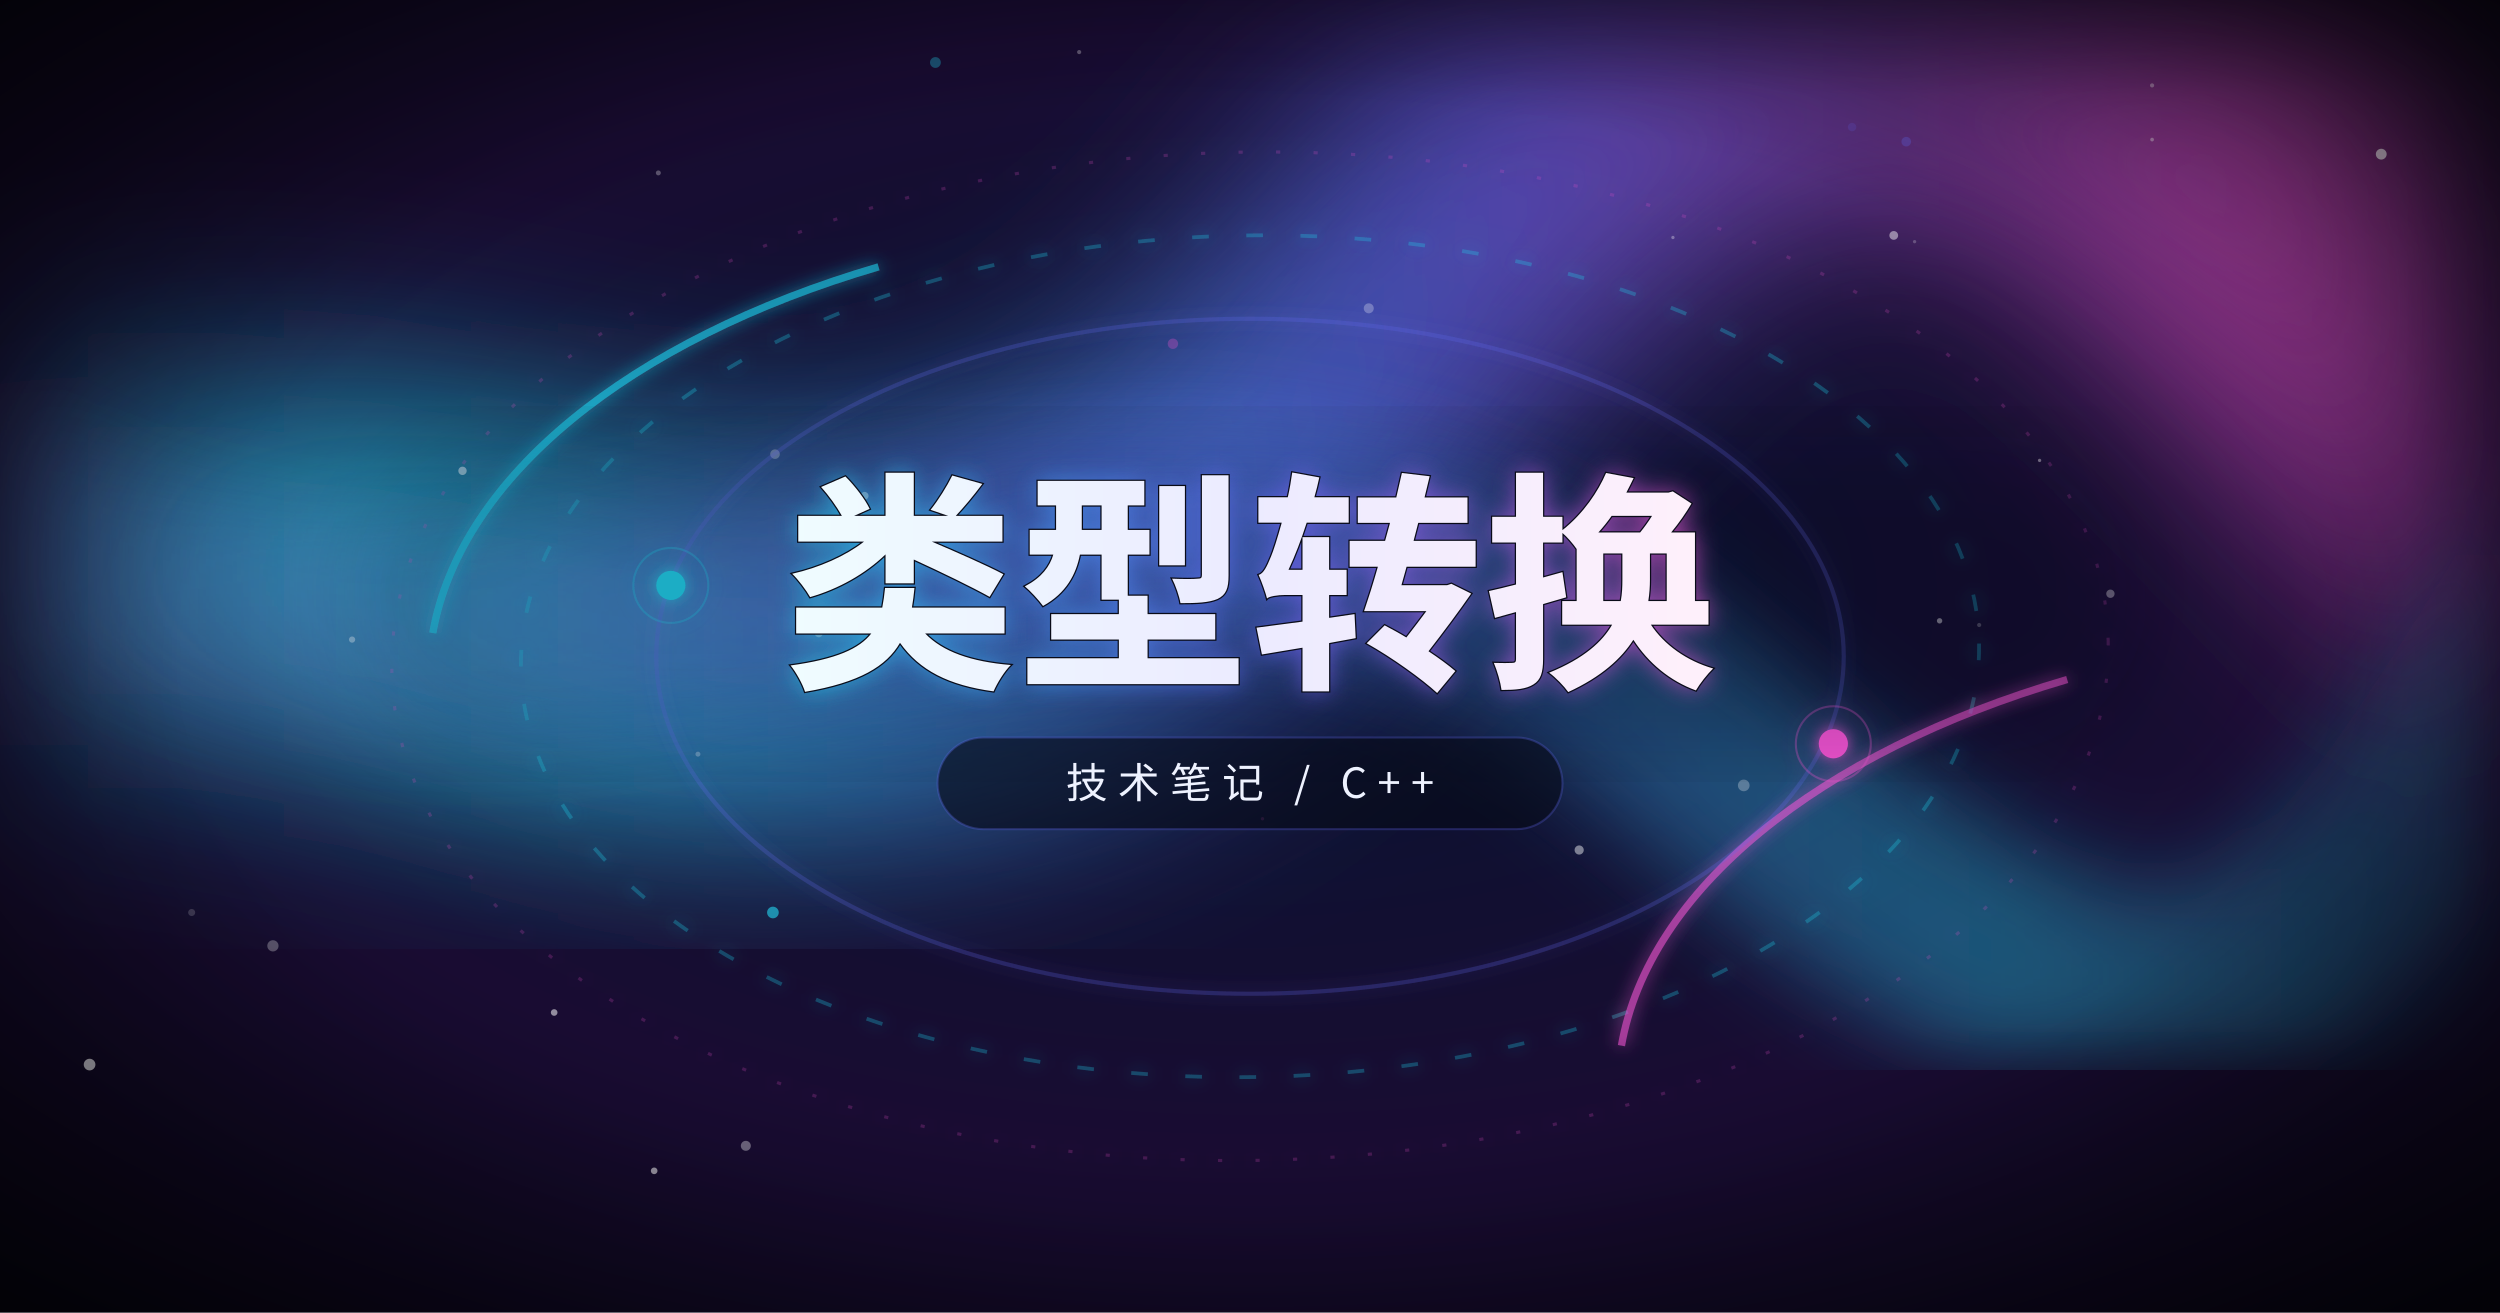
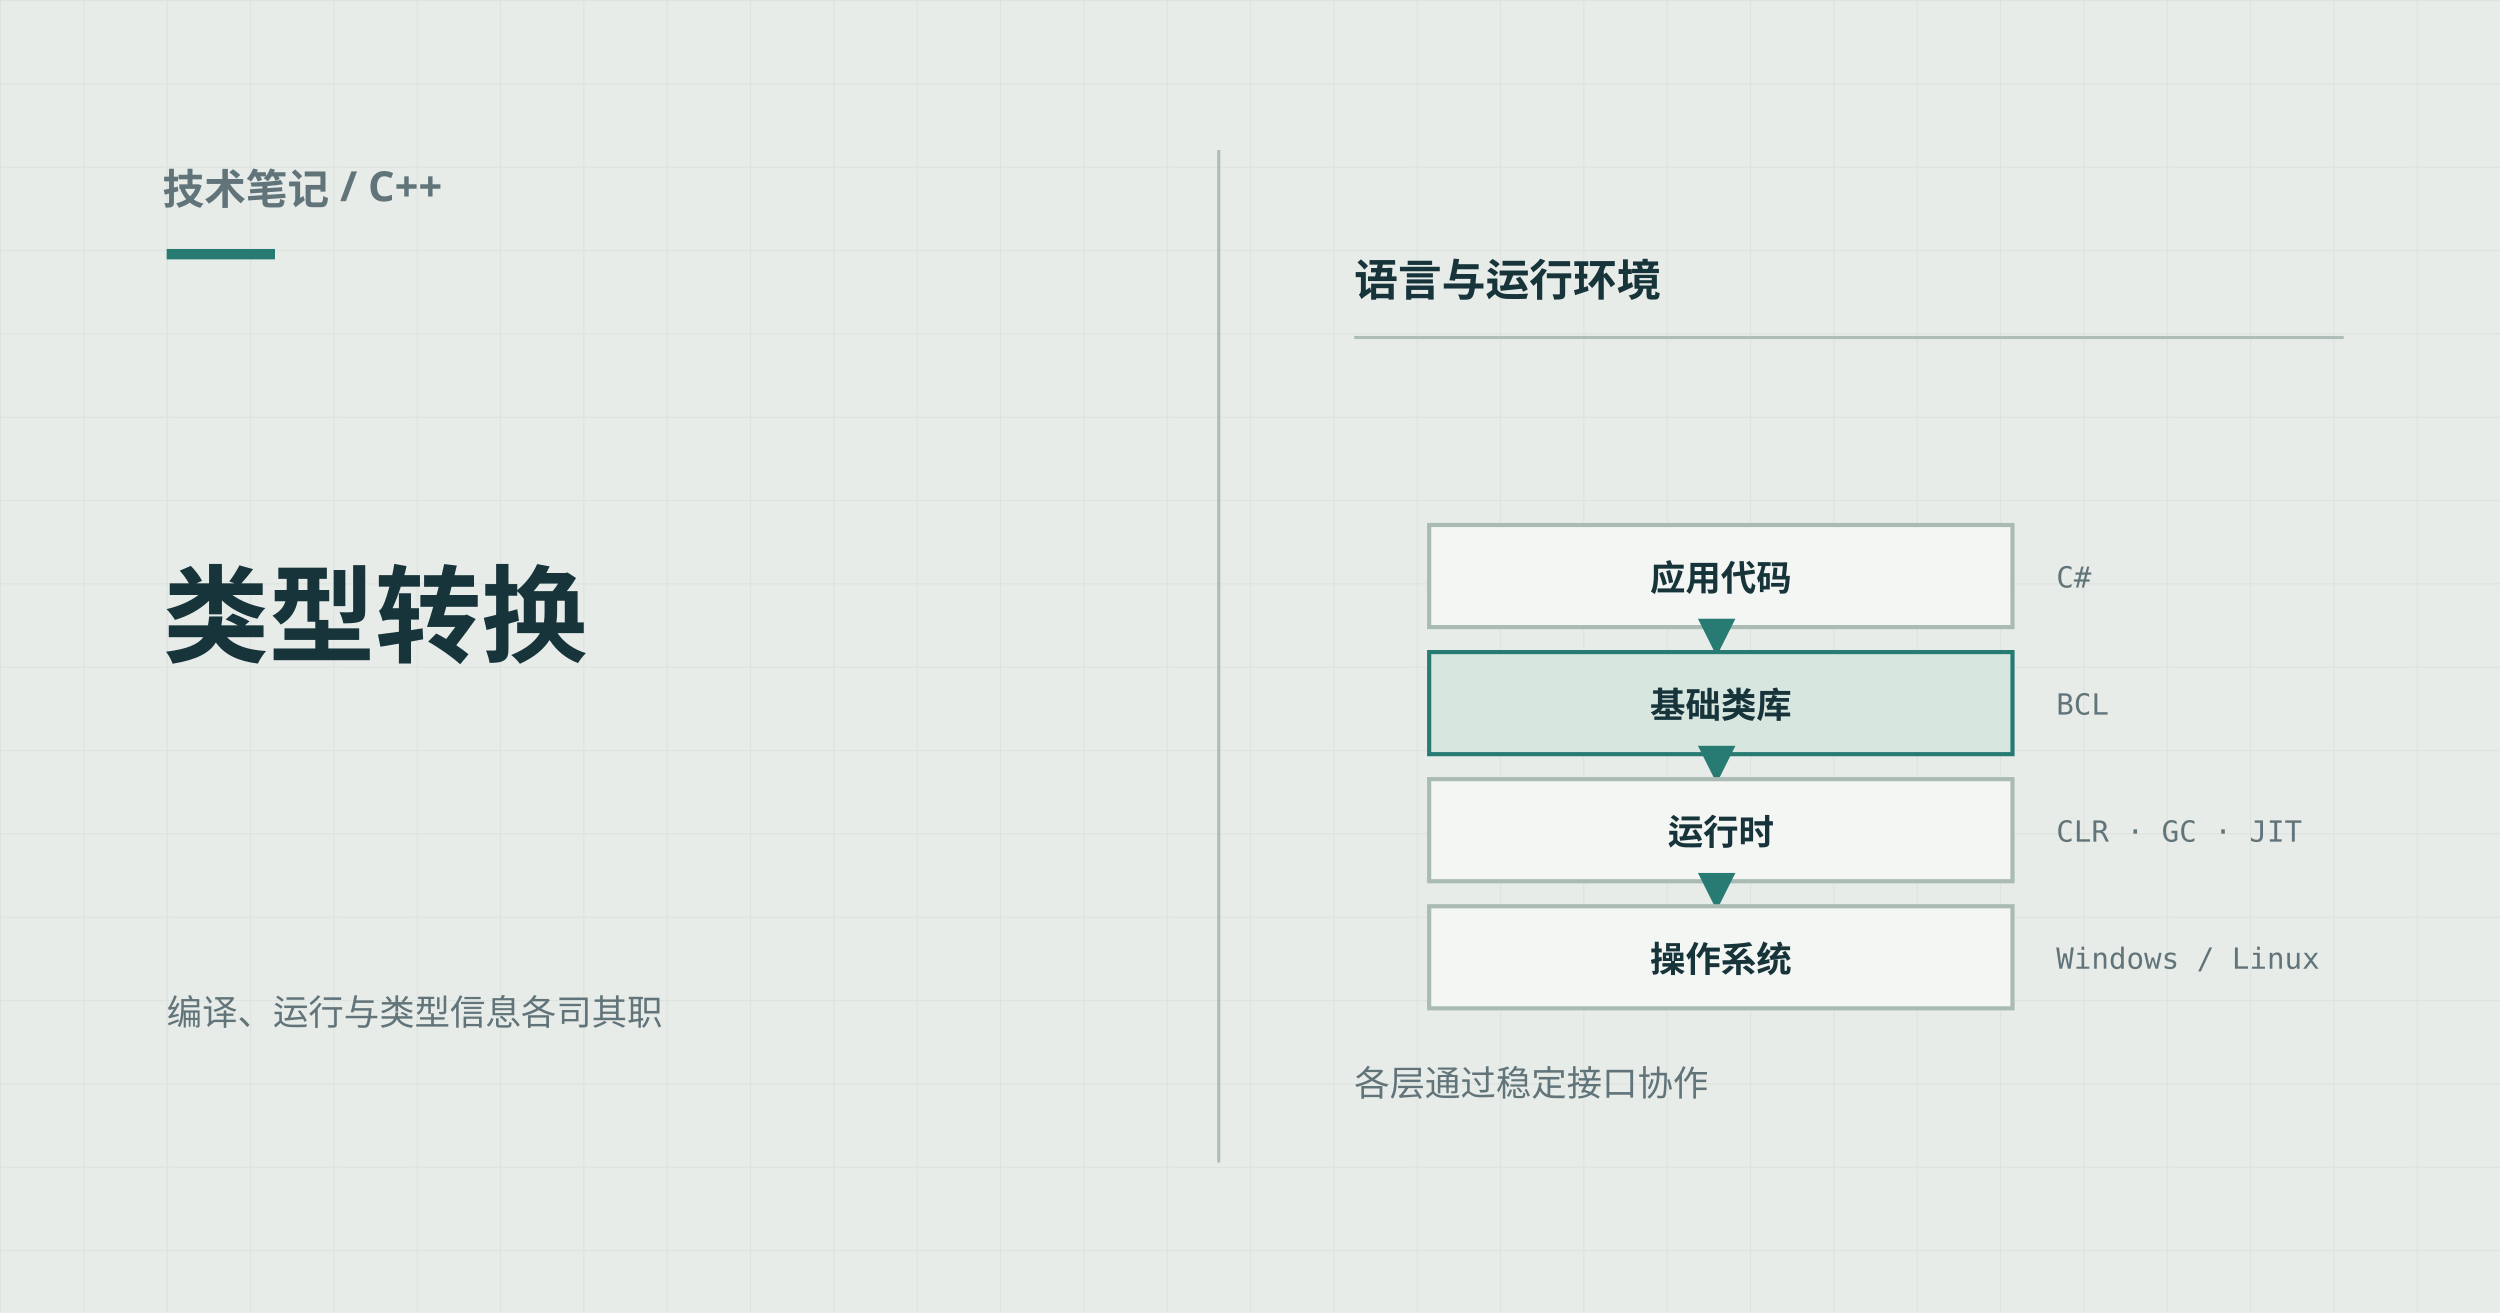
- <svg xmlns="http://www.w3.org/2000/svg" width="1200" height="630" viewBox="0 0 1200 630">
+ <svg xmlns="http://www.w3.org/2000/svg" width="1200" height="630" viewBox="0 0 1200 630" role="img" aria-labelledby="coverTitle coverDesc">
  <defs>
-     <radialGradient id="bg" cx="50%" cy="45%" r="82%">
-       <stop stop-color="#07142f" />
-       <stop offset=".52" stop-color="#190c32" />
-       <stop offset="1" stop-color="#02030a" />
-     </radialGradient>
-     <linearGradient id="auroraA" x1="0" y1="0" x2="1" y2="0">
-       <stop stop-color="#22d3ee" stop-opacity="0" />
-       <stop offset=".25" stop-color="#22d3ee" stop-opacity=".82" />
-       <stop offset=".56" stop-color="#6366f1" stop-opacity=".70" />
-       <stop offset=".82" stop-color="#f052d1" stop-opacity=".72" />
-       <stop offset="1" stop-color="#f052d1" stop-opacity="0" />
-     </linearGradient>
-     <linearGradient id="auroraB" x1="0" y1="0" x2="1" y2="0">
-       <stop stop-color="#f052d1" stop-opacity="0" />
-       <stop offset=".42" stop-color="#6366f1" stop-opacity=".56" />
-       <stop offset=".75" stop-color="#22d3ee" stop-opacity=".58" />
-       <stop offset="1" stop-color="#22d3ee" stop-opacity="0" />
-     </linearGradient>
-     <linearGradient id="neonGradient" x1="0" y1="0" x2="1" y2="0">
-       <stop stop-color="#22d3ee" />
-       <stop offset=".5" stop-color="#6366f1" />
-       <stop offset="1" stop-color="#f052d1" />
-     </linearGradient>
-     <linearGradient id="titleGradient" x1="0" y1="0" x2="1" y2="0">
-       <stop stop-color="#effcff" />
-       <stop offset=".5" stop-color="#ecebff" />
-       <stop offset="1" stop-color="#fff0fb" />
-     </linearGradient>
-     <linearGradient id="prismGradient" x1="0" y1="0" x2="1" y2="1">
-       <stop stop-color="#22d3ee" stop-opacity=".48" />
-       <stop offset=".5" stop-color="#6366f1" stop-opacity=".10" />
-       <stop offset="1" stop-color="#f052d1" stop-opacity=".44" />
-     </linearGradient>
-     <linearGradient id="glassGradient" x1="0" y1="0" x2="1" y2="1">
-       <stop stop-color="#fff" stop-opacity=".13" />
-       <stop offset=".48" stop-color="#fff" stop-opacity=".035" />
-       <stop offset="1" stop-color="#6366f1" stop-opacity=".12" />
-     </linearGradient>
-     <filter id="blur48">
-       <feGaussianBlur stdDeviation="48" />
-     </filter>
-     <filter id="blur22">
-       <feGaussianBlur stdDeviation="22" />
-     </filter>
-     <filter id="lineGlow">
-       <feGaussianBlur stdDeviation="4" result="b" />
-       <feMerge>
-         <feMergeNode in="b" />
-         <feMergeNode in="SourceGraphic" />
-       </feMerge>
-     </filter>
-     <filter id="softGlow">
-       <feGaussianBlur stdDeviation="3" result="b" />
-       <feMerge>
-         <feMergeNode in="b" />
-         <feMergeNode in="SourceGraphic" />
-       </feMerge>
-     </filter>
-     <filter id="titleGlow" x="-30%" y="-50%" width="160%" height="200%">
-       <feGaussianBlur stdDeviation="6" />
-     </filter>
-     <radialGradient id="vignette" cx="50%" cy="50%" r="73%">
-       <stop offset=".58" stop-color="#000" stop-opacity="0" />
-       <stop offset="1" stop-color="#000" stop-opacity=".70" />
-     </radialGradient>
+     <pattern id="grid" width="40" height="40" patternUnits="userSpaceOnUse">
+       <path d="M40 0H0V40" fill="none" stroke="#AEBDB7" stroke-width="1" opacity=".20" />
+     </pattern>
+     <marker id="tealArrow" markerWidth="9" markerHeight="9" refX="7" refY="4.5" orient="auto">
+       <path d="M0 0L9 4.5L0 9Z" fill="#287B73" />
+     </marker>
+     <marker id="orangeArrow" markerWidth="9" markerHeight="9" refX="7" refY="4.5" orient="auto">
+       <path d="M0 0L9 4.5L0 9Z" fill="#C47743" />
+     </marker>
  </defs>
-   <rect width="1200" height="630" fill="url(#bg)" />
-   <path d="M-160 390 C100 70 360 520 660 165 S1060 90 1360 414" fill="none" stroke="url(#auroraA)" stroke-width="172" filter="url(#blur48)" opacity=".94" />
-   <path d="M-100 164 C220 500 500 90 800 346 S1110 465 1320 140" fill="none" stroke="url(#auroraB)" stroke-width="105" filter="url(#blur22)" opacity=".64" />
-   <circle cx="449" cy="30" r="2.6" fill="#22d3ee" opacity="0.35" />
-   <circle cx="222" cy="226" r="2.0" fill="#ffffff" opacity="0.45" />
-   <circle cx="415" cy="238" r="1.9" fill="#ffffff" opacity="0.45" />
-   <circle cx="169" cy="307" r="1.5" fill="#ffffff" opacity="0.33" />
-   <circle cx="1143" cy="74" r="2.6" fill="#ffffff" opacity="0.68" />
-   <circle cx="563" cy="165" r="2.5" fill="#f052d1" opacity="0.30" />
-   <circle cx="92" cy="438" r="1.7" fill="#ffffff" opacity="0.18" />
-   <circle cx="909" cy="113" r="2.1" fill="#ffffff" opacity="0.46" />
-   <circle cx="837" cy="377" r="2.8" fill="#ffffff" opacity="0.27" />
-   <circle cx="131" cy="454" r="2.7" fill="#ffffff" opacity="0.29" />
-   <circle cx="889" cy="61" r="2.0" fill="#6366f1" opacity="0.20" />
-   <circle cx="518" cy="25" r="1.0" fill="#ffffff" opacity="0.31" />
-   <circle cx="266" cy="486" r="1.6" fill="#ffffff" opacity="0.53" />
-   <circle cx="657" cy="148" r="2.4" fill="#ffffff" opacity="0.27" />
-   <circle cx="335" cy="362" r="1.2" fill="#ffffff" opacity="0.27" />
-   <circle cx="371" cy="438" r="2.8" fill="#22d3ee" opacity="0.61" />
-   <circle cx="979" cy="221" r="0.8" fill="#ffffff" opacity="0.41" />
-   <circle cx="393" cy="304" r="1.9" fill="#ffffff" opacity="0.38" />
-   <circle cx="358" cy="550" r="2.4" fill="#ffffff" opacity="0.35" />
-   <circle cx="1033" cy="67" r="0.9" fill="#ffffff" opacity="0.41" />
-   <circle cx="606" cy="393" r="0.8" fill="#f052d1" opacity="0.32" />
-   <circle cx="316" cy="83" r="1.2" fill="#ffffff" opacity="0.30" />
-   <circle cx="1013" cy="285" r="2.0" fill="#ffffff" opacity="0.34" />
-   <circle cx="758" cy="408" r="2.2" fill="#ffffff" opacity="0.45" />
-   <circle cx="950" cy="300" r="1.0" fill="#ffffff" opacity="0.22" />
-   <circle cx="915" cy="68" r="2.3" fill="#6366f1" opacity="0.33" />
-   <circle cx="931" cy="298" r="1.3" fill="#ffffff" opacity="0.43" />
-   <circle cx="1033" cy="41" r="1.0" fill="#ffffff" opacity="0.39" />
-   <circle cx="919" cy="116" r="0.8" fill="#ffffff" opacity="0.22" />
-   <circle cx="803" cy="114" r="0.8" fill="#ffffff" opacity="0.32" />
-   <circle cx="505" cy="238" r="1.2" fill="#22d3ee" opacity="0.66" />
-   <circle cx="372" cy="218" r="2.3" fill="#ffffff" opacity="0.27" />
-   <circle cx="314" cy="562" r="1.6" fill="#ffffff" opacity="0.54" />
-   <circle cx="43" cy="511" r="2.8" fill="#ffffff" opacity="0.66" />
-   <g transform="translate(600 315) rotate(-1)" fill="none" filter="url(#lineGlow)">
-     <ellipse rx="350" ry="202" stroke="#22d3ee" stroke-opacity=".28" stroke-width="1.8" stroke-dasharray="8 18" />
-     <ellipse rx="412" ry="242" stroke="#f052d1" stroke-opacity=".20" stroke-width="1.5" stroke-dasharray="2 16" />
-     <path d="M-392 -18 A395 218 0 0 1 -175 -190" stroke="#22d3ee" stroke-width="3.5" opacity=".58" />
-     <path d="M175 190 A395 218 0 0 1 392 18" stroke="#f052d1" stroke-width="3.5" opacity=".58" />
-   </g>
-   <g transform="translate(600 315) rotate(0)" fill="none" filter="url(#lineGlow)">
-     <ellipse rx="285" ry="162" stroke="#6366f1" stroke-width="2" stroke-opacity=".24" />
-     <circle cx="-278" cy="-34" r="7" fill="#22d3ee" stroke="none" />
-     <circle cx="280" cy="42" r="7" fill="#f052d1" stroke="none" />
-     <circle cx="-278" cy="-34" r="18" stroke="#22d3ee" stroke-opacity=".32" />
-     <circle cx="280" cy="42" r="18" stroke="#f052d1" stroke-opacity=".32" />
-   </g>
-   <rect x="170" y="210" width="860" height="150" rx="75" fill="#02040c" opacity=".18" filter="url(#blur22)" />
-   <text x="600" y="322" font-family="'PingFang SC','Microsoft YaHei','Noto Sans CJK SC',sans-serif" font-size="112" font-weight="900" fill="url(#neonGradient)" opacity=".72" text-anchor="middle" filter="url(#titleGlow)">类型转换</text>
-   <text x="600" y="322" font-family="'PingFang SC','Microsoft YaHei','Noto Sans CJK SC',sans-serif" font-size="112" font-weight="900" fill="url(#titleGradient)" stroke="#090b18" stroke-width="1.2" paint-order="stroke" text-anchor="middle">类型转换</text>
-   <rect x="450" y="354" width="300" height="44" rx="22" fill="#070a18" opacity=".64" stroke="#6366f1" stroke-opacity=".42" />
-   <text x="600" y="383" font-family="'PingFang SC','Microsoft YaHei','Noto Sans CJK SC',sans-serif" font-size="20" fill="#eef2ff" text-anchor="middle" letter-spacing="5">技术笔记 / C++</text>
-   <rect width="1200" height="630" fill="url(#vignette)" pointer-events="none" />
+   <rect width="1200" height="630" fill="#E8ECE9" />
+   <rect width="1200" height="630" fill="url(#grid)" />
+   <path d="M585 72V558" stroke="#AEBDB7" stroke-width="1.5" />
+   <text x="78" y="98" fill="#61747A" font-family="'Microsoft YaHei','Noto Sans SC',sans-serif" font-size="20" font-weight="600" text-anchor="start">技术笔记 / C++</text>
+   <path d="M80 122H132" stroke="#287B73" stroke-width="5" />
+   <text x="78" y="314.0" fill="#17343B" font-family="'Microsoft YaHei','Noto Sans SC',sans-serif" font-size="51" font-weight="700" text-anchor="start">类型转换</text>
+   <text x="80" y="492" fill="#61747A" font-family="'Microsoft YaHei','Noto Sans SC',sans-serif" font-size="17" font-weight="500" text-anchor="start">编译、运行与类型信息各司其职</text>
+   <text x="650" y="142" fill="#17343B" font-family="'Microsoft YaHei','Noto Sans SC',sans-serif" font-size="21" font-weight="650" text-anchor="start">语言与运行环境</text>
+   <path d="M650 162L1125 162" fill="none" stroke="#AEBDB7" stroke-width="1.5" />
+   <rect x="686" y="252" width="280" height="49" fill="#F4F6F3" stroke="#AABBB4" stroke-width="2" />
+   <text x="826.0" y="283.5" fill="#17343B" font-family="'Microsoft YaHei','Noto Sans SC',sans-serif" font-size="17" font-weight="650" text-anchor="middle">应用代码</text>
+   <text x="987" y="282" fill="#61747A" font-family="Consolas,'Microsoft YaHei',monospace" font-size="14" font-weight="500" text-anchor="start">C#</text>
+   <path d="M824 302L824 311" fill="none" stroke="#287B73" stroke-width="2" marker-end="url(#tealArrow)" />
+   <rect x="686" y="313" width="280" height="49" fill="#D8E6E0" stroke="#287B73" stroke-width="2" />
+   <text x="826.0" y="344.5" fill="#17343B" font-family="'Microsoft YaHei','Noto Sans SC',sans-serif" font-size="17" font-weight="650" text-anchor="middle">基础类库</text>
+   <text x="987" y="343" fill="#61747A" font-family="Consolas,'Microsoft YaHei',monospace" font-size="14" font-weight="500" text-anchor="start">BCL</text>
+   <path d="M824 363L824 372" fill="none" stroke="#287B73" stroke-width="2" marker-end="url(#tealArrow)" />
+   <rect x="686" y="374" width="280" height="49" fill="#F4F6F3" stroke="#AABBB4" stroke-width="2" />
+   <text x="826.0" y="405.5" fill="#17343B" font-family="'Microsoft YaHei','Noto Sans SC',sans-serif" font-size="17" font-weight="650" text-anchor="middle">运行时</text>
+   <text x="987" y="404" fill="#61747A" font-family="Consolas,'Microsoft YaHei',monospace" font-size="14" font-weight="500" text-anchor="start">CLR · GC · JIT</text>
+   <path d="M824 424L824 433" fill="none" stroke="#287B73" stroke-width="2" marker-end="url(#tealArrow)" />
+   <rect x="686" y="435" width="280" height="49" fill="#F4F6F3" stroke="#AABBB4" stroke-width="2" />
+   <text x="826.0" y="466.5" fill="#17343B" font-family="'Microsoft YaHei','Noto Sans SC',sans-serif" font-size="17" font-weight="650" text-anchor="middle">操作系统</text>
+   <text x="987" y="465" fill="#61747A" font-family="Consolas,'Microsoft YaHei',monospace" font-size="14" font-weight="500" text-anchor="start">Windows / Linux</text>
+   <text x="650" y="526" fill="#61747A" font-family="'Microsoft YaHei','Noto Sans SC',sans-serif" font-size="17" font-weight="500" text-anchor="start">各层通过稳定接口协作</text>
</svg>
